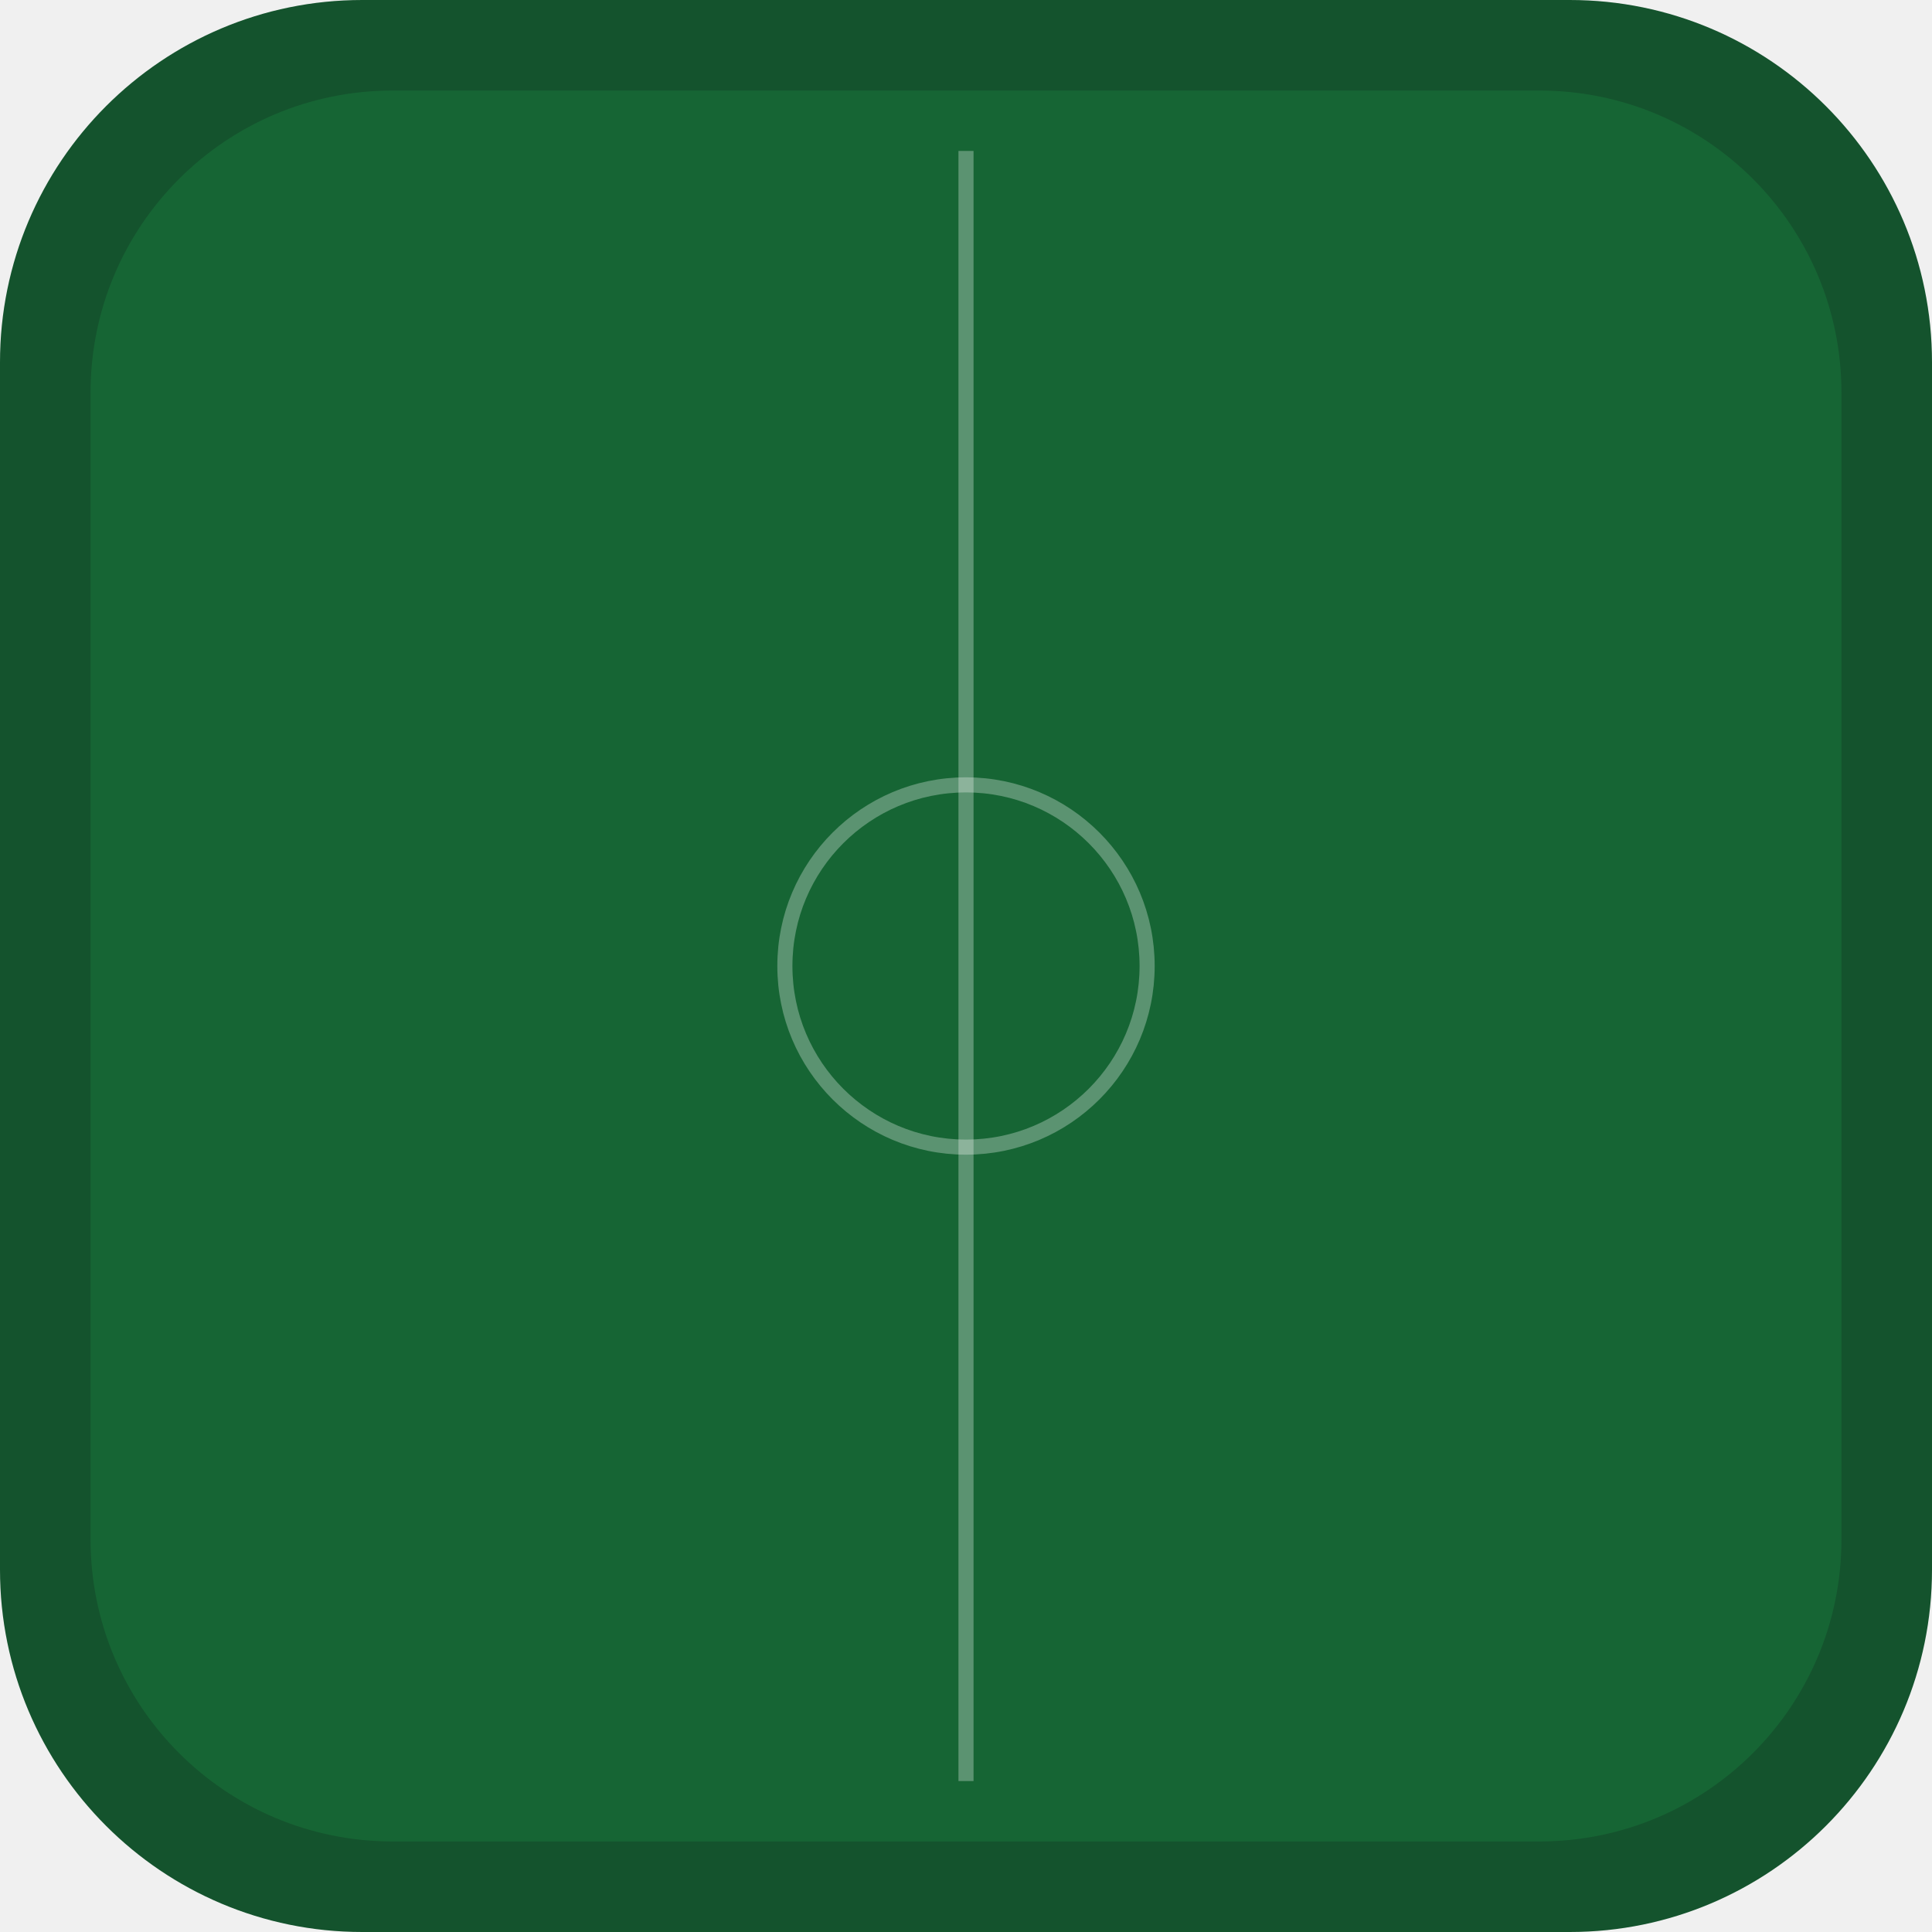
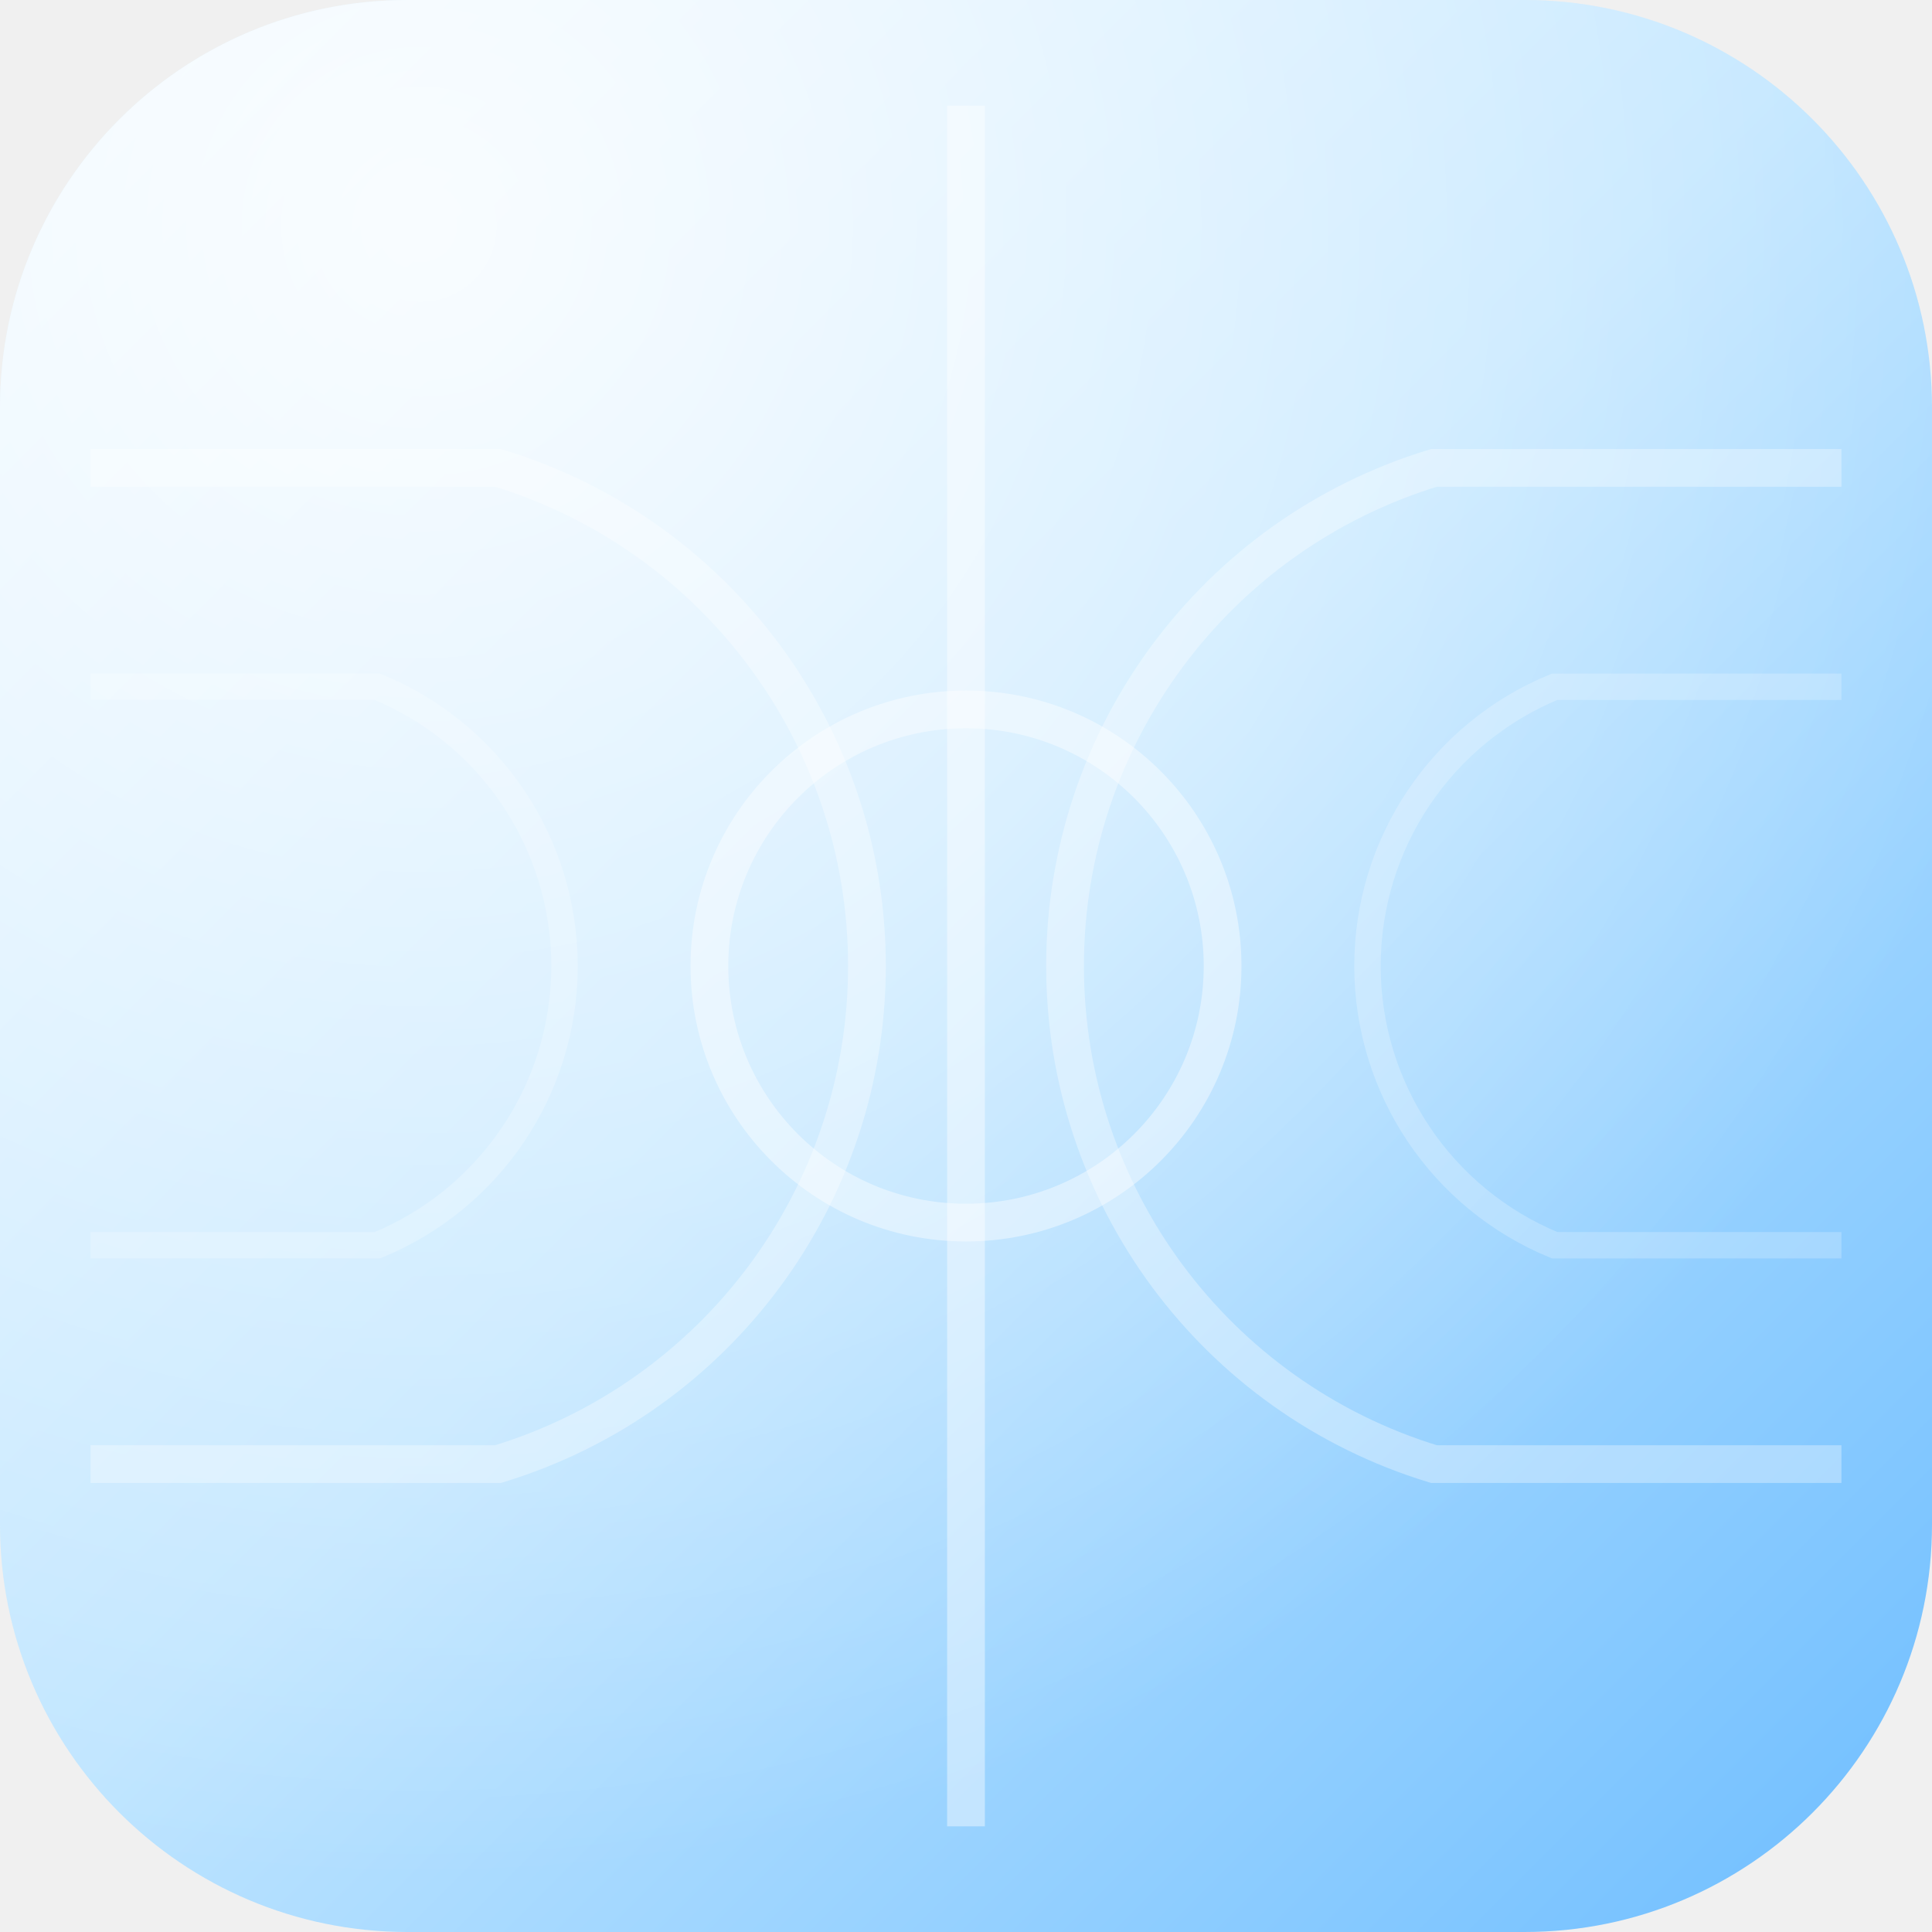
<svg xmlns="http://www.w3.org/2000/svg" viewBox="0 0 512 512">
-   <rect width="512" height="512" rx="96" fill="#14532D" />
-   <rect x="24" y="24" width="464" height="464" rx="80" fill="#166534" />
-   <line x1="256" y1="40" x2="256" y2="472" stroke="#FFFFFF" stroke-width="4" opacity="0.3" />
-   <circle cx="256" cy="256" r="48" fill="none" stroke="#FFFFFF" stroke-width="4" opacity="0.3" />
+   <defs>
+     <linearGradient id="iceBlue" x1="0" y1="0" x2="1" y2="1">
+       <stop offset="0%" stop-color="#E9F6FF" />
+       <stop offset="48%" stop-color="#BFE5FF" />
+       <stop offset="100%" stop-color="#6DBDFF" />
+     </linearGradient>
+     <radialGradient id="glow" cx="0.22" cy="0.12" r="0.85">
+       <stop offset="0%" stop-color="#FFFFFF" stop-opacity="0.82" />
+       <stop offset="100%" stop-color="#FFFFFF" stop-opacity="0" />
+     </radialGradient>
+   </defs>
+   <rect width="512" height="512" rx="108" fill="url(#iceBlue)" />
+   <rect width="512" height="512" rx="108" fill="url(#glow)" />
+   <line x1="256" y1="28" x2="256" y2="484" stroke="#FFFFFF" stroke-width="10" opacity="0.42" />
+   <circle cx="256" cy="256" r="68" fill="none" stroke="#FFFFFF" stroke-width="10" opacity="0.42" />
+   <path d="M24 124 H132 A138 138 0 0 1 132 388 H24" fill="none" stroke="#FFFFFF" stroke-width="10" opacity="0.33" />
+   <path d="M488 124 H380 A138 138 0 0 0 380 388 H488" fill="none" stroke="#FFFFFF" stroke-width="10" opacity="0.33" />
+   <path d="M24 182 H100 A80 80 0 0 1 100 330 H24" fill="none" stroke="#FFFFFF" stroke-width="7" opacity="0.22" />
+   <path d="M488 182 H412 A80 80 0 0 0 412 330 H488" fill="none" stroke="#FFFFFF" stroke-width="7" opacity="0.22" />
</svg>
